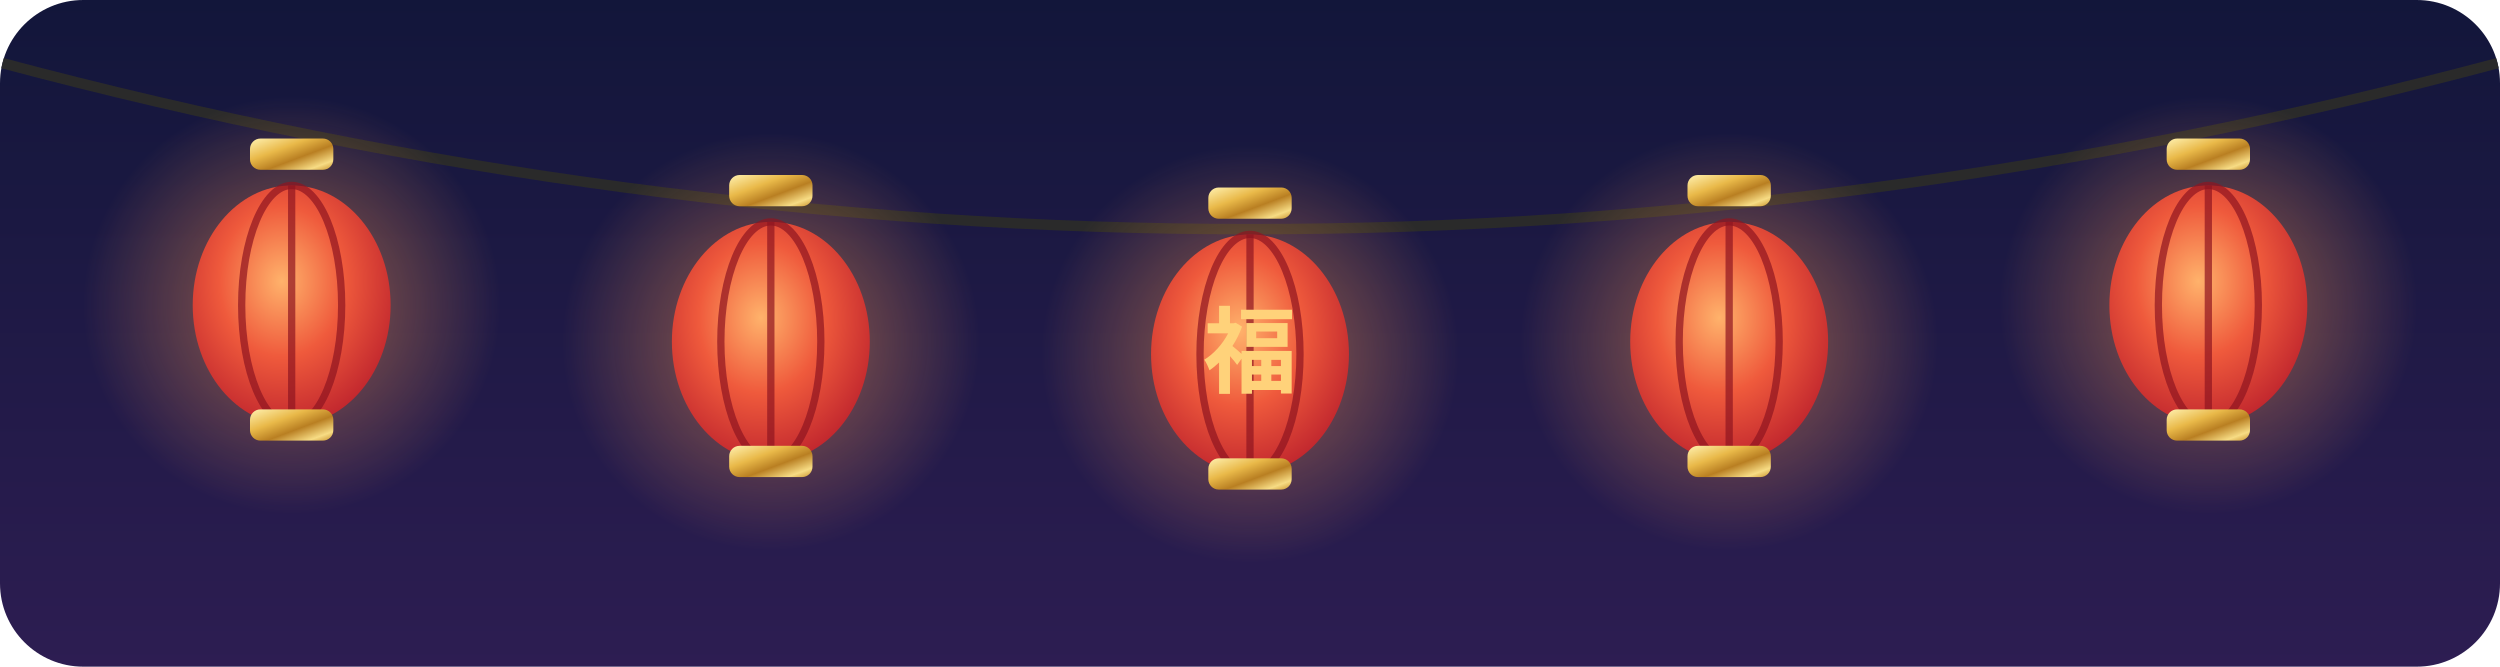
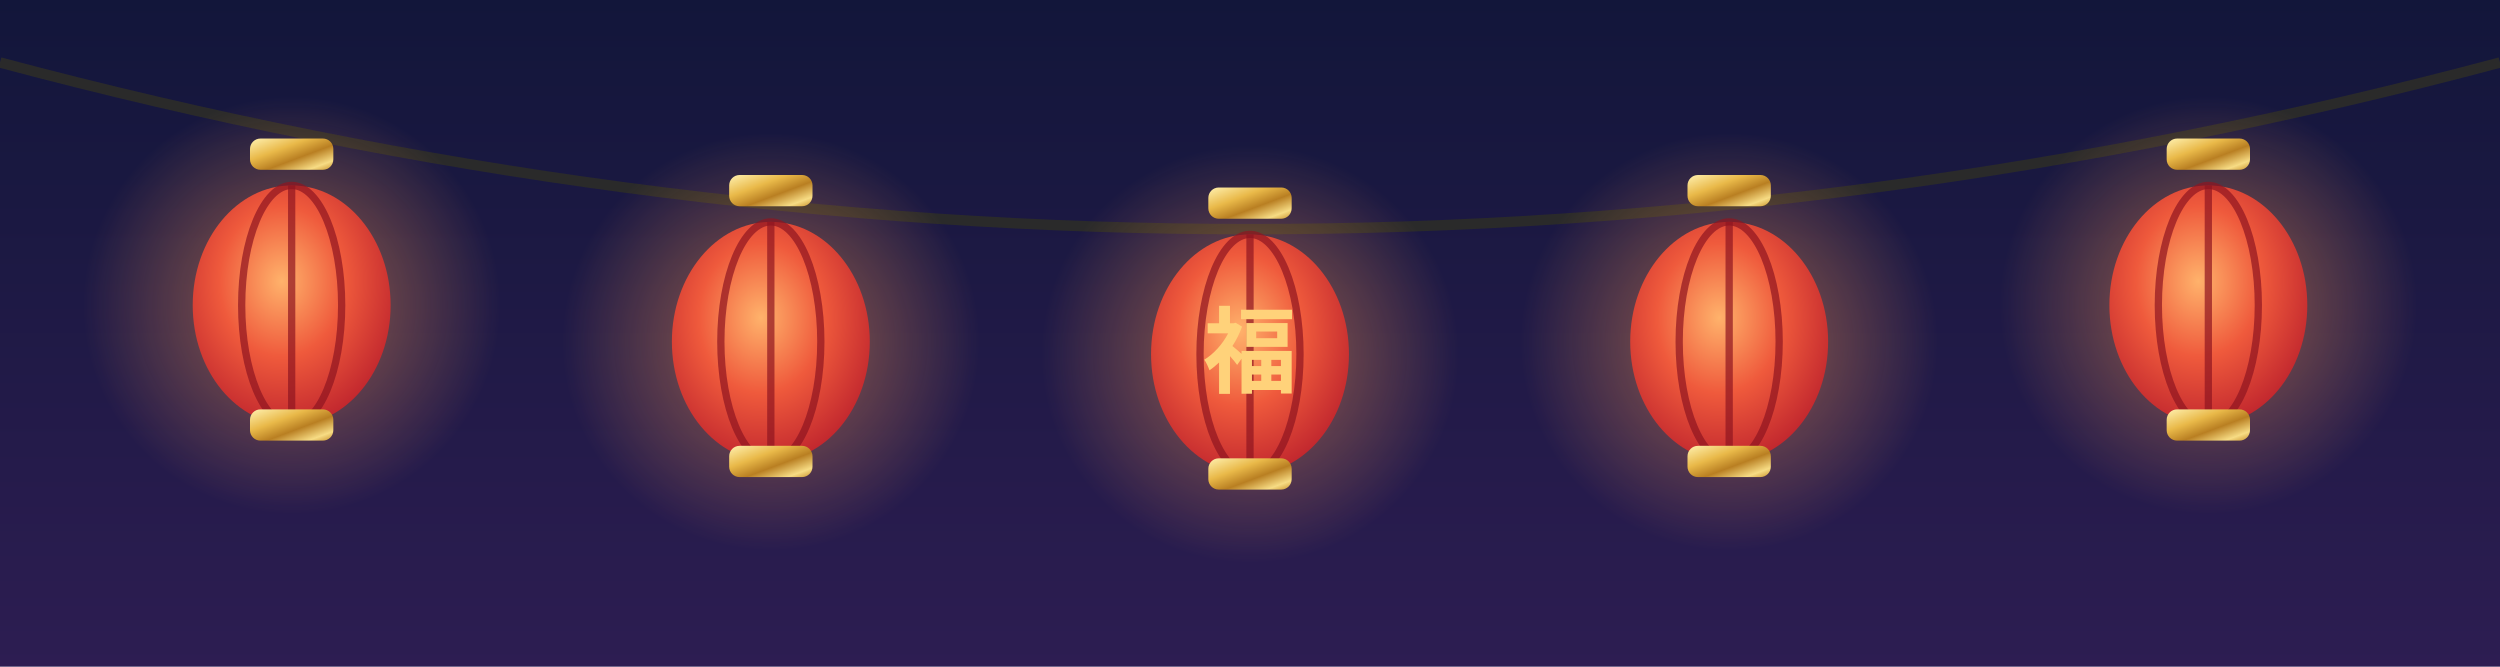
<svg xmlns="http://www.w3.org/2000/svg" viewBox="0 0 240 64">
  <defs>
    <clipPath id="lanterns-clip">
-       <rect width="240" height="64" rx="8" />
+       <rect width="240" height="64" />
    </clipPath>
    <linearGradient id="lanterns-gold" x1="0" y1="0" x2="1" y2="1" spreadMethod="reflect">
      <stop offset="0" stop-color="#fff1b0" />
      <stop offset="0.35" stop-color="#e9b949" />
      <stop offset="0.6" stop-color="#b97f22" />
      <stop offset="0.85" stop-color="#f7dc84" />
      <stop offset="1" stop-color="#c9932e" />
    </linearGradient>
    <linearGradient id="lanterns-sky" x1="0" y1="0" x2="0" y2="1">
      <stop offset="0" stop-color="#12163a" />
      <stop offset="1" stop-color="#2d1d52" />
    </linearGradient>
    <radialGradient id="lanterns-red" cx=".45" cy=".4" r=".7">
      <stop offset="0" stop-color="#ffb26b" />
      <stop offset=".45" stop-color="#ef5a3c" />
      <stop offset="1" stop-color="#b5192a" />
    </radialGradient>
    <radialGradient id="lanterns-glow">
      <stop offset="0" stop-color="#ff9a52" stop-opacity=".55" />
      <stop offset="1" stop-color="#ff9a52" stop-opacity="0" />
    </radialGradient>
  </defs>
  <g clip-path="url(#lanterns-clip)">
    <rect width="240" height="64" fill="url(#lanterns-sky)" />
    <path d="M0 6Q120 38 240 6" stroke="#2a2a2a" stroke-width="1" fill="none" />
    <g>
      <circle cx="28" cy="29.3" r="20" fill="url(#lanterns-glow)" />
      <line x1="28" y1="9.3" x2="28" y2="13.3" stroke="url(#lanterns-gold)" stroke-width=".8" />
      <rect x="24" y="13.3" width="8" height="3" rx="1" fill="url(#lanterns-gold)" />
      <ellipse cx="28" cy="29.3" rx="9.5" ry="11.5" fill="url(#lanterns-red)" />
      <ellipse cx="28" cy="29.3" rx="4.8" ry="11.5" fill="none" stroke="#8e1420" stroke-width=".7" opacity=".7" />
      <line x1="28" y1="17.8" x2="28" y2="40.8" stroke="#8e1420" stroke-width=".7" opacity=".7" />
      <rect x="24" y="39.3" width="8" height="3" rx="1" fill="url(#lanterns-gold)" />
      <line x1="28" y1="42.3" x2="28" y2="49.3" stroke="url(#lanterns-gold)" stroke-width="1.6" />
    </g>
    <g>
      <circle cx="74" cy="32.8" r="20" fill="url(#lanterns-glow)" />
      <line x1="74" y1="12.8" x2="74" y2="16.8" stroke="url(#lanterns-gold)" stroke-width=".8" />
      <rect x="70" y="16.8" width="8" height="3" rx="1" fill="url(#lanterns-gold)" />
      <ellipse cx="74" cy="32.8" rx="9.5" ry="11.5" fill="url(#lanterns-red)" />
      <ellipse cx="74" cy="32.8" rx="4.8" ry="11.5" fill="none" stroke="#8e1420" stroke-width=".7" opacity=".7" />
      <line x1="74" y1="21.3" x2="74" y2="44.3" stroke="#8e1420" stroke-width=".7" opacity=".7" />
      <rect x="70" y="42.8" width="8" height="3" rx="1" fill="url(#lanterns-gold)" />
      <line x1="74" y1="45.8" x2="74" y2="52.8" stroke="url(#lanterns-gold)" stroke-width="1.6" />
    </g>
    <g>
      <circle cx="120" cy="34.0" r="20" fill="url(#lanterns-glow)" />
      <line x1="120" y1="14.0" x2="120" y2="18.0" stroke="url(#lanterns-gold)" stroke-width=".8" />
      <rect x="116" y="18.0" width="8" height="3" rx="1" fill="url(#lanterns-gold)" />
      <ellipse cx="120" cy="34.0" rx="9.5" ry="11.5" fill="url(#lanterns-red)" />
      <ellipse cx="120" cy="34.0" rx="4.8" ry="11.5" fill="none" stroke="#8e1420" stroke-width=".7" opacity=".7" />
      <line x1="120" y1="22.5" x2="120" y2="45.5" stroke="#8e1420" stroke-width=".7" opacity=".7" />
      <rect x="116" y="44.0" width="8" height="3" rx="1" fill="url(#lanterns-gold)" />
      <line x1="120" y1="47.0" x2="120" y2="54.0" stroke="url(#lanterns-gold)" stroke-width="1.6" />
      <text x="120" y="37.0" text-anchor="middle" font-size="9" font-weight="700" fill="#ffd27a" font-family="serif">福</text>
    </g>
    <g>
      <circle cx="166" cy="32.8" r="20" fill="url(#lanterns-glow)" />
      <line x1="166" y1="12.8" x2="166" y2="16.8" stroke="url(#lanterns-gold)" stroke-width=".8" />
      <rect x="162" y="16.8" width="8" height="3" rx="1" fill="url(#lanterns-gold)" />
      <ellipse cx="166" cy="32.8" rx="9.5" ry="11.5" fill="url(#lanterns-red)" />
      <ellipse cx="166" cy="32.8" rx="4.8" ry="11.5" fill="none" stroke="#8e1420" stroke-width=".7" opacity=".7" />
      <line x1="166" y1="21.3" x2="166" y2="44.3" stroke="#8e1420" stroke-width=".7" opacity=".7" />
      <rect x="162" y="42.8" width="8" height="3" rx="1" fill="url(#lanterns-gold)" />
      <line x1="166" y1="45.8" x2="166" y2="52.8" stroke="url(#lanterns-gold)" stroke-width="1.6" />
    </g>
    <g>
      <circle cx="212" cy="29.3" r="20" fill="url(#lanterns-glow)" />
      <line x1="212" y1="9.3" x2="212" y2="13.3" stroke="url(#lanterns-gold)" stroke-width=".8" />
      <rect x="208" y="13.3" width="8" height="3" rx="1" fill="url(#lanterns-gold)" />
      <ellipse cx="212" cy="29.3" rx="9.5" ry="11.5" fill="url(#lanterns-red)" />
      <ellipse cx="212" cy="29.3" rx="4.8" ry="11.5" fill="none" stroke="#8e1420" stroke-width=".7" opacity=".7" />
      <line x1="212" y1="17.8" x2="212" y2="40.8" stroke="#8e1420" stroke-width=".7" opacity=".7" />
      <rect x="208" y="39.3" width="8" height="3" rx="1" fill="url(#lanterns-gold)" />
      <line x1="212" y1="42.3" x2="212" y2="49.3" stroke="url(#lanterns-gold)" stroke-width="1.6" />
    </g>
  </g>
</svg>
